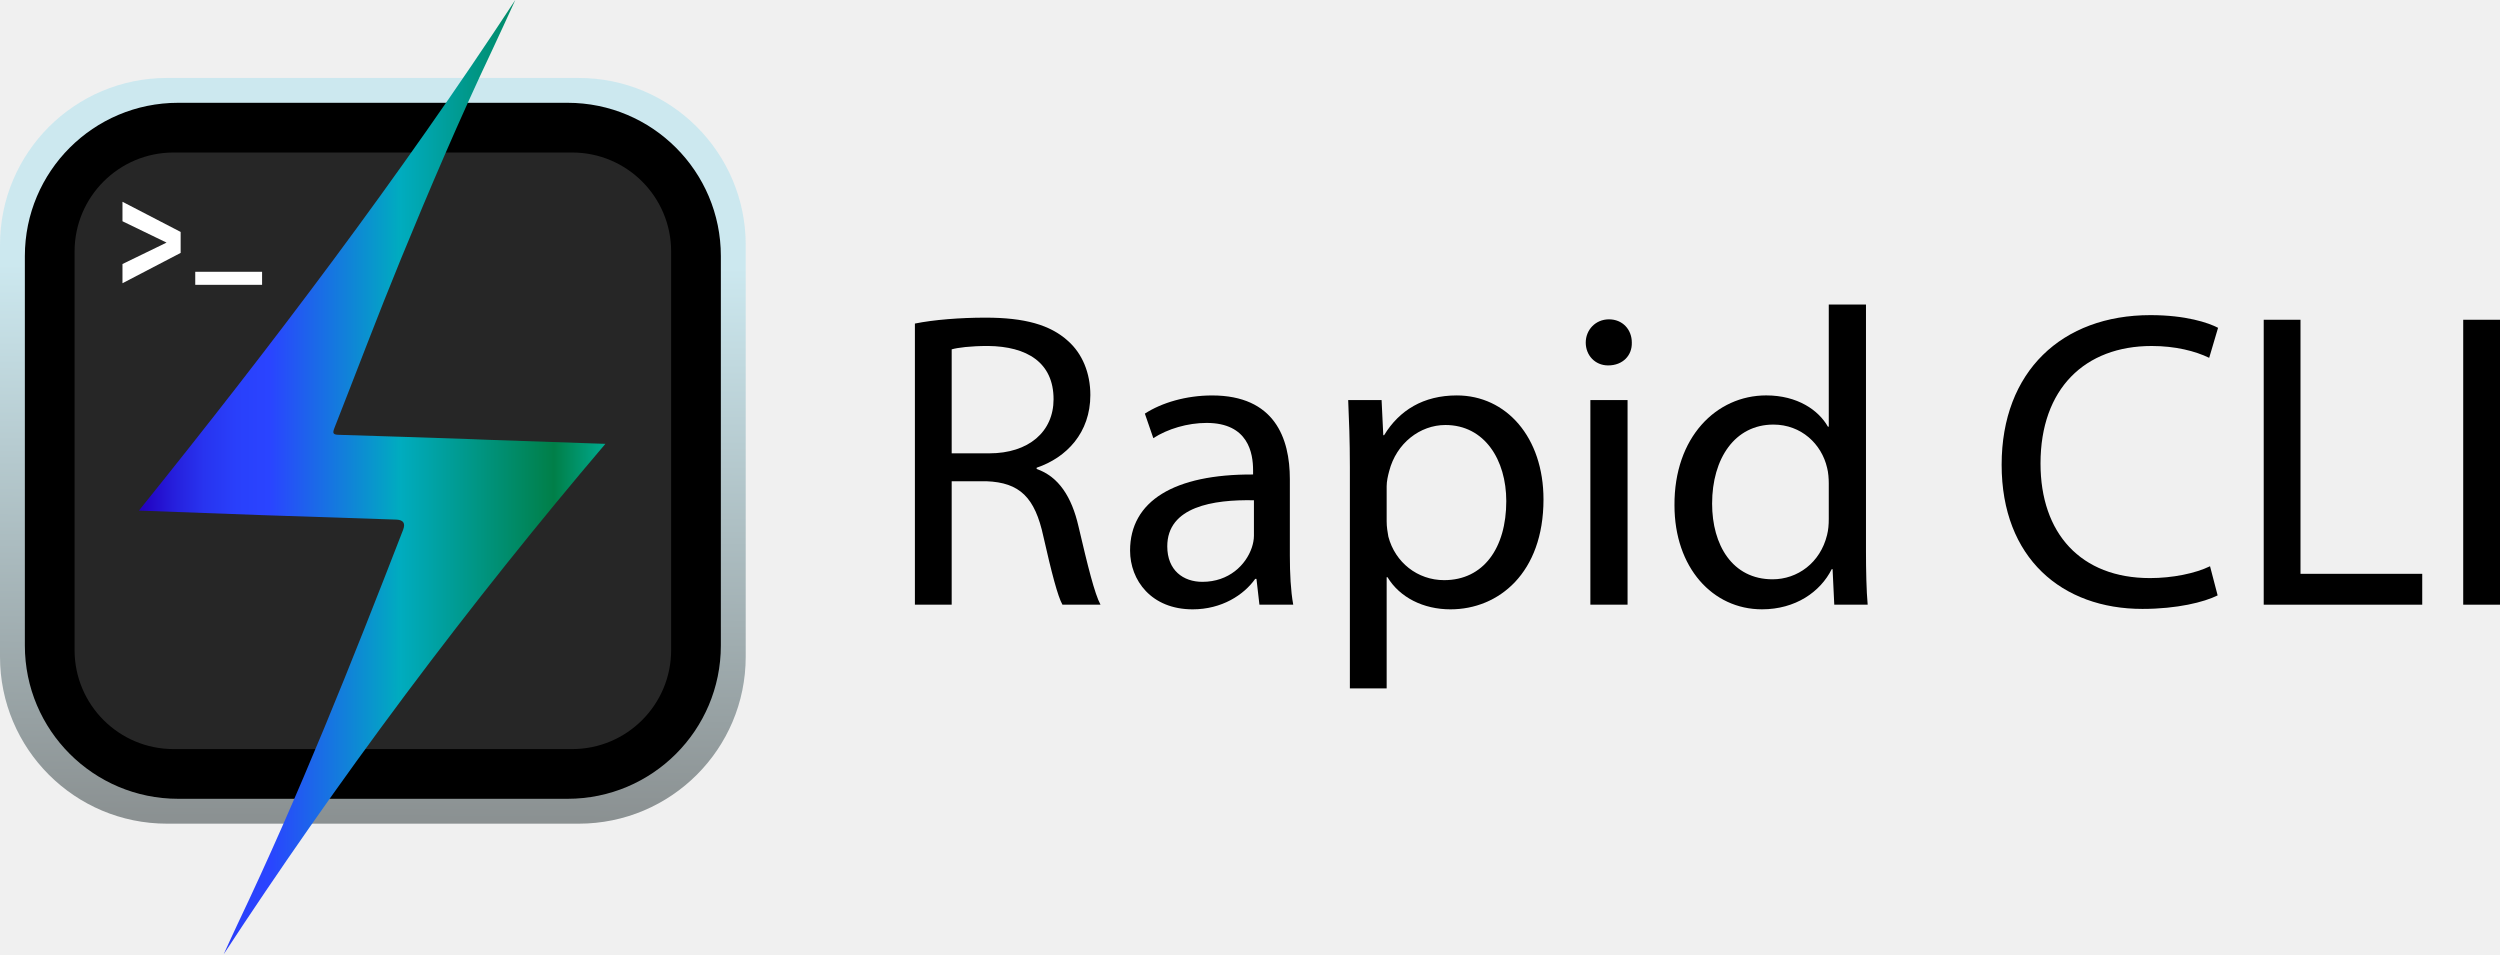
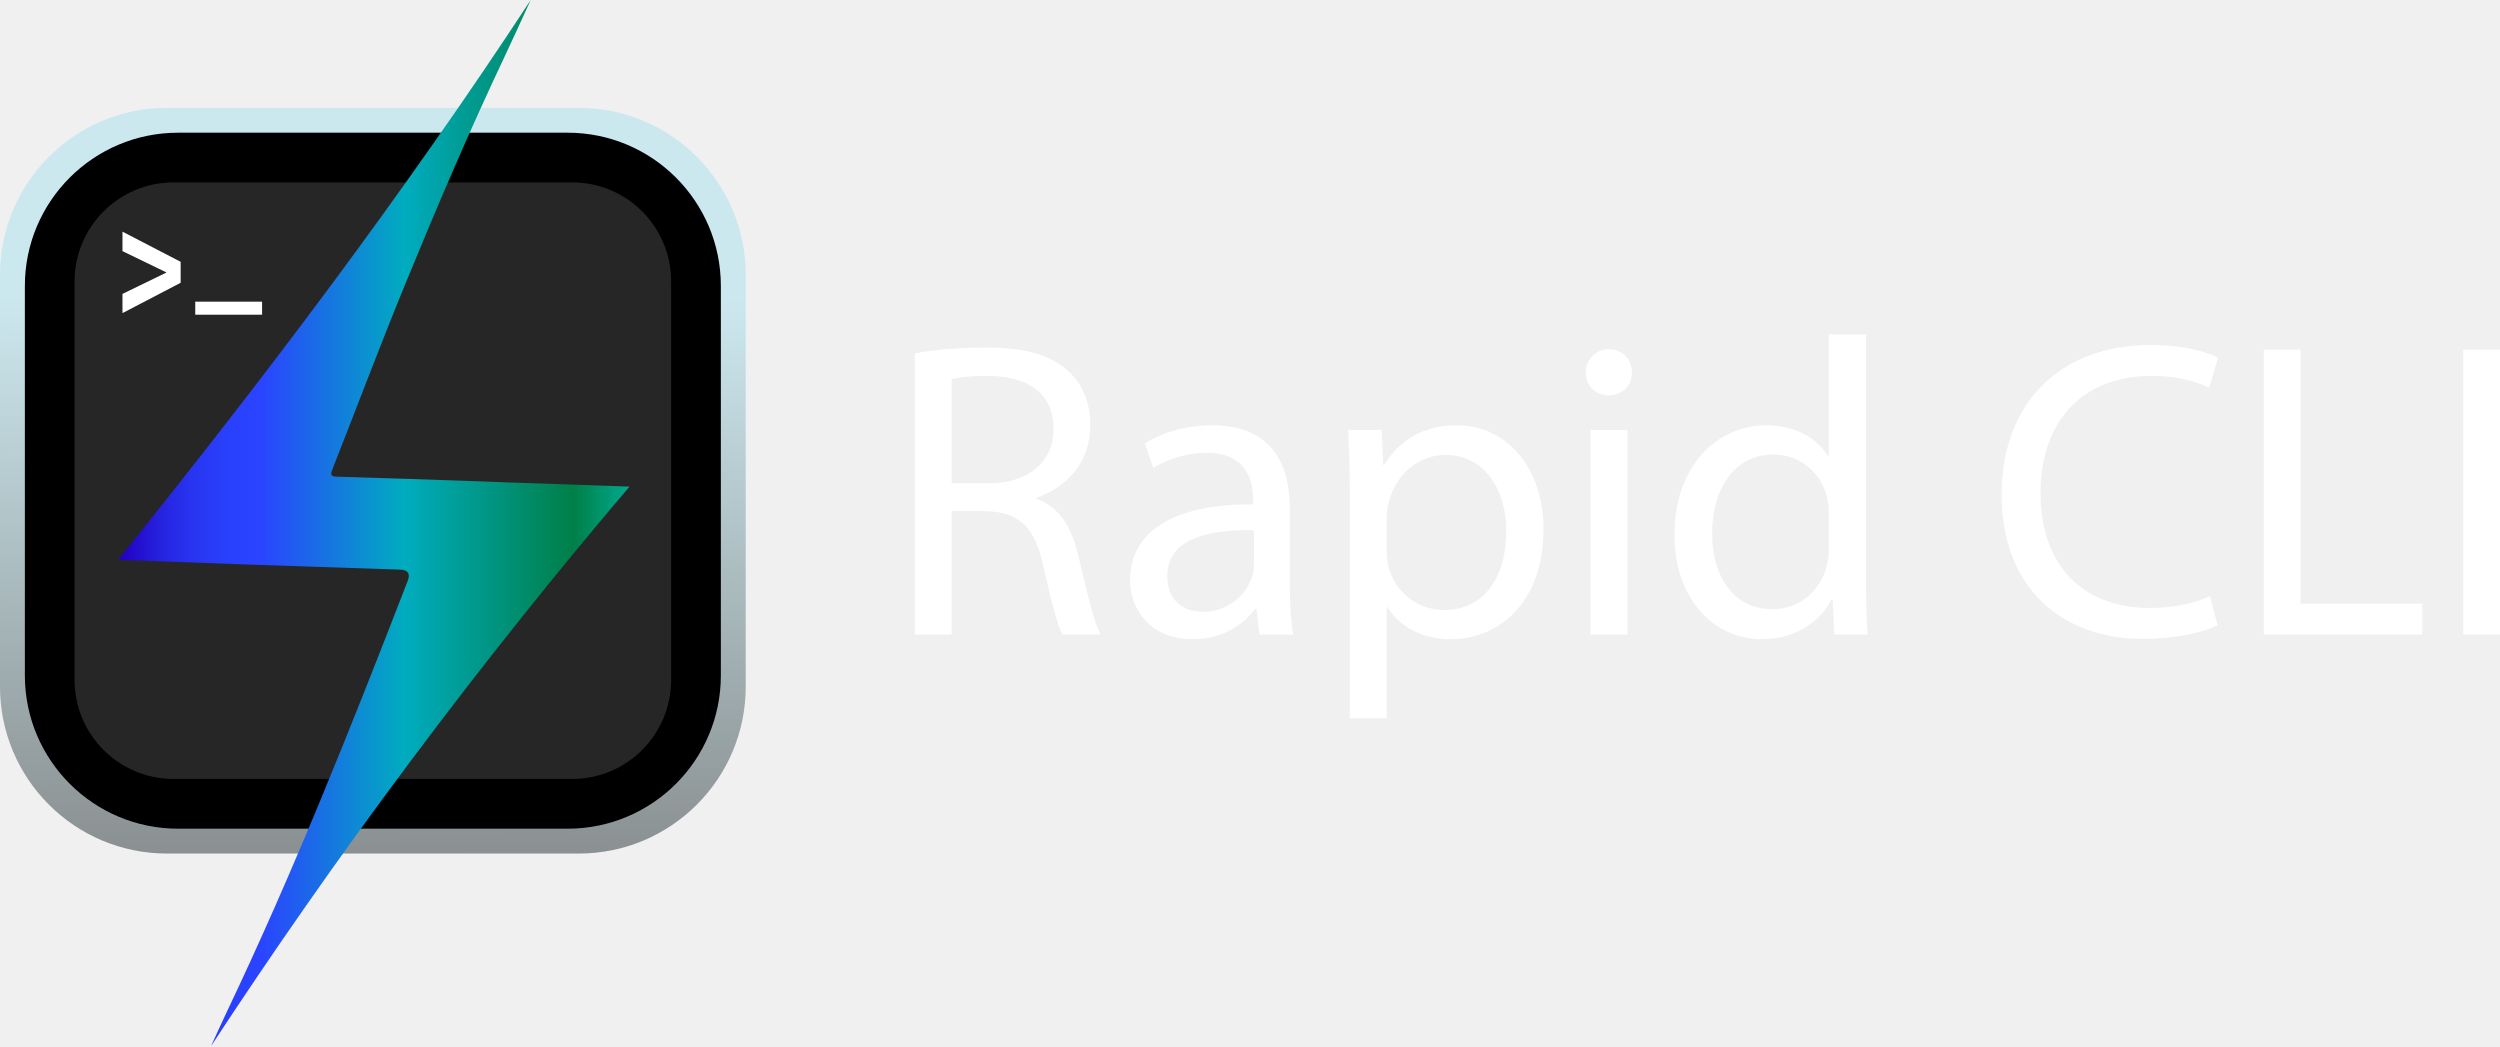
- <svg xmlns="http://www.w3.org/2000/svg" id="a" viewBox="0 0 1419.04 541.66">
+ <svg xmlns="http://www.w3.org/2000/svg" id="a" viewBox="0 0 1419.04 593.82">
  <defs>
    <style>.d{fill:url(#c);}.e{fill:url(#b);}.f{fill:#fff;}.g{fill:#262626;}</style>
-     <linearGradient id="b" x1="212.33" y1="142.51" x2="209.74" y2="565.38" gradientTransform="matrix(1, 0, 0, 1, 0, 0)" gradientUnits="userSpaceOnUse">
+     <linearGradient id="b" x1="212.33" y1="159.47" x2="209.74" y2="582.34" gradientTransform="matrix(1, 0, 0, 1, 0, 0)" gradientUnits="userSpaceOnUse">
      <stop offset=".02" stop-color="#cce8ef" />
      <stop offset="1" stop-color="#767574" />
    </linearGradient>
-     <linearGradient id="c" x1="78.85" y1="-1901.68" x2="343.63" y2="-1901.68" gradientTransform="translate(0 -1630.86) scale(1 -1)" gradientUnits="userSpaceOnUse">
+     <linearGradient id="c" x1="67.03" y1="-1893.84" x2="357.31" y2="-1893.84" gradientTransform="translate(0 -1596.93) scale(1 -1)" gradientUnits="userSpaceOnUse">
      <stop offset="0" stop-color="#2300bf" />
      <stop offset=".02" stop-color="#2307c6" />
      <stop offset=".08" stop-color="#2621de" />
      <stop offset=".14" stop-color="#2834f0" />
      <stop offset=".21" stop-color="#2940fb" />
      <stop offset=".28" stop-color="#2a44ff" />
      <stop offset=".56" stop-color="#00acbf" />
      <stop offset=".89" stop-color="#007f48" />
      <stop offset="1" stop-color="#00aa8f" />
    </linearGradient>
  </defs>
  <g>
-     <rect class="e" y="44.25" width="423.28" height="423.28" rx="94.77" ry="94.77" />
-     <rect x="14.11" y="58.35" width="395.06" height="395.06" rx="87.01" ry="87.01" />
-     <rect class="g" x="42.33" y="86.57" width="338.62" height="338.62" rx="56.19" ry="56.19" />
+     <rect class="e" y="61.21" width="423.28" height="423.28" rx="94.77" ry="94.77" />
+     <rect x="14.11" y="75.32" width="395.06" height="395.06" rx="87.01" ry="87.01" />
+     <rect class="g" x="42.33" y="103.53" width="338.62" height="338.62" rx="56.19" ry="56.19" />
  </g>
  <g>
-     <path d="M519.32,183.66c10.56-2.16,25.67-3.36,40.07-3.36,22.32,0,36.71,4.08,46.79,13.2,8.16,7.2,12.72,18.24,12.72,30.71,0,21.35-13.44,35.51-30.48,41.27v.72c12.48,4.32,19.92,15.84,23.76,32.63,5.28,22.56,9.12,38.15,12.48,44.39h-21.6c-2.64-4.56-6.24-18.48-10.8-38.63-4.8-22.32-13.44-30.71-32.39-31.43h-19.68v70.06h-20.88V183.66Zm20.88,73.66h21.35c22.31,0,36.47-12.24,36.47-30.71,0-20.88-15.12-29.99-37.19-30.23-10.08,0-17.28,.96-20.64,1.92v59.03Z" />
-     <path d="M714.87,343.23l-1.68-14.64h-.72c-6.48,9.12-18.96,17.28-35.51,17.28-23.52,0-35.51-16.56-35.51-33.35,0-28.07,24.95-43.43,69.82-43.19v-2.4c0-9.6-2.64-26.87-26.39-26.87-10.8,0-22.08,3.36-30.24,8.64l-4.8-13.92c9.6-6.24,23.52-10.32,38.15-10.32,35.51,0,44.15,24.24,44.15,47.51v43.43c0,10.08,.48,19.92,1.92,27.83h-19.2Zm-3.12-59.27c-23.04-.48-49.19,3.6-49.19,26.15,0,13.68,9.12,20.15,19.92,20.15,15.12,0,24.72-9.6,28.07-19.43,.72-2.16,1.2-4.56,1.2-6.72v-20.15Z" />
-     <path d="M766.21,265c0-14.88-.48-26.88-.96-37.91h18.96l.96,19.92h.48c8.64-14.16,22.31-22.56,41.27-22.56,28.07,0,49.19,23.76,49.19,59.03,0,41.75-25.44,62.39-52.79,62.39-15.36,0-28.79-6.72-35.75-18.24h-.48v63.11h-20.88v-125.73Zm20.88,30.95c0,3.12,.48,6,.96,8.64,3.84,14.64,16.56,24.71,31.67,24.71,22.32,0,35.27-18.23,35.27-44.87,0-23.27-12.24-43.19-34.55-43.19-14.4,0-27.84,10.32-31.91,26.15-.72,2.64-1.44,5.76-1.44,8.64v19.92Z" />
-     <path d="M926.24,194.46c.24,7.2-5.04,12.96-13.44,12.96-7.44,0-12.71-5.76-12.71-12.96s5.52-13.2,13.2-13.2,12.96,5.76,12.96,13.2Zm-23.52,148.77v-116.14h21.11v116.14h-21.11Z" />
-     <path d="M1059.16,172.86v140.37c0,10.32,.24,22.08,.96,29.99h-18.96l-.96-20.16h-.48c-6.48,12.96-20.64,22.8-39.59,22.8-28.07,0-49.67-23.76-49.67-59.03-.24-38.63,23.76-62.39,52.07-62.39,17.76,0,29.75,8.4,35.03,17.76h.48v-69.35h21.12Zm-21.12,101.5c0-2.64-.24-6.24-.96-8.88-3.12-13.44-14.64-24.48-30.47-24.48-21.84,0-34.79,19.2-34.79,44.87,0,23.52,11.52,42.95,34.31,42.95,14.16,0,27.11-9.36,30.95-25.19,.72-2.88,.96-5.76,.96-9.12v-20.16Z" />
-     <path d="M1258.78,337.95c-7.68,3.84-23.04,7.68-42.71,7.68-45.59,0-79.91-28.79-79.91-81.82s34.31-84.94,84.46-84.94c20.16,0,32.87,4.32,38.39,7.2l-5.04,17.04c-7.92-3.84-19.2-6.72-32.63-6.72-37.91,0-63.11,24.23-63.11,66.71,0,39.59,22.8,65.03,62.15,65.03,12.72,0,25.68-2.64,34.07-6.72l4.32,16.56Z" />
-     <path d="M1284.92,181.5h20.88v144.21h69.1v17.52h-89.98V181.5Z" />
-     <path d="M1419.04,181.5v161.73h-20.88V181.5h20.88Z" />
+     <path class="f" d="M519.32,200.62c10.56-2.16,25.67-3.36,40.07-3.36,22.32,0,36.71,4.08,46.79,13.2,8.16,7.2,12.72,18.24,12.72,30.71,0,21.35-13.44,35.51-30.48,41.27v.72c12.48,4.32,19.92,15.84,23.76,32.63,5.28,22.56,9.12,38.15,12.48,44.39h-21.6c-2.64-4.56-6.24-18.48-10.8-38.63-4.8-22.32-13.44-30.71-32.39-31.43h-19.68v70.06h-20.88V200.62Zm20.88,73.66h21.35c22.31,0,36.47-12.24,36.47-30.71,0-20.88-15.12-29.99-37.19-30.23-10.08,0-17.28,.96-20.64,1.92v59.03Z" />
+     <path class="f" d="M714.87,360.19l-1.68-14.64h-.72c-6.48,9.12-18.96,17.28-35.51,17.28-23.52,0-35.51-16.56-35.51-33.35,0-28.07,24.95-43.43,69.82-43.19v-2.4c0-9.6-2.64-26.87-26.39-26.87-10.8,0-22.08,3.36-30.24,8.64l-4.8-13.92c9.6-6.24,23.52-10.32,38.15-10.32,35.51,0,44.15,24.24,44.15,47.51v43.43c0,10.08,.48,19.92,1.92,27.83h-19.2Zm-3.12-59.27c-23.04-.48-49.19,3.6-49.19,26.15,0,13.68,9.12,20.15,19.92,20.15,15.12,0,24.72-9.6,28.07-19.43,.72-2.16,1.2-4.56,1.2-6.72v-20.15Z" />
+     <path class="f" d="M766.21,281.96c0-14.88-.48-26.88-.96-37.91h18.96l.96,19.92h.48c8.64-14.16,22.31-22.56,41.27-22.56,28.07,0,49.19,23.76,49.19,59.03,0,41.75-25.44,62.39-52.79,62.39-15.36,0-28.79-6.72-35.75-18.24h-.48v63.11h-20.88v-125.73Zm20.88,30.95c0,3.12,.48,6,.96,8.64,3.84,14.64,16.56,24.71,31.67,24.71,22.32,0,35.27-18.23,35.27-44.87,0-23.27-12.24-43.19-34.55-43.19-14.4,0-27.84,10.32-31.91,26.15-.72,2.64-1.44,5.76-1.44,8.64v19.92Z" />
+     <path class="f" d="M926.24,211.42c.24,7.2-5.04,12.96-13.44,12.96-7.44,0-12.71-5.76-12.71-12.96s5.52-13.2,13.2-13.2,12.96,5.76,12.96,13.2Zm-23.52,148.77v-116.14h21.11v116.14h-21.11Z" />
+     <path class="f" d="M1059.16,189.82v140.37c0,10.32,.24,22.08,.96,29.99h-18.96l-.96-20.16h-.48c-6.48,12.96-20.64,22.8-39.59,22.8-28.07,0-49.67-23.76-49.67-59.03-.24-38.63,23.76-62.39,52.07-62.39,17.76,0,29.75,8.4,35.03,17.76h.48v-69.35h21.12Zm-21.12,101.5c0-2.64-.24-6.24-.96-8.88-3.12-13.44-14.64-24.48-30.47-24.48-21.84,0-34.79,19.2-34.79,44.87,0,23.52,11.52,42.95,34.31,42.95,14.16,0,27.11-9.36,30.95-25.19,.72-2.88,.96-5.76,.96-9.12v-20.16Z" />
+     <path class="f" d="M1258.78,354.91c-7.68,3.84-23.04,7.68-42.71,7.68-45.59,0-79.91-28.79-79.91-81.82s34.31-84.94,84.46-84.94c20.16,0,32.87,4.32,38.39,7.2l-5.04,17.04c-7.92-3.84-19.2-6.72-32.63-6.72-37.91,0-63.11,24.23-63.11,66.71,0,39.59,22.8,65.03,62.15,65.03,12.72,0,25.68-2.64,34.07-6.72l4.32,16.56Z" />
+     <path class="f" d="M1284.92,198.46h20.88v144.21h69.1v17.52h-89.98V198.46Z" />
+     <path class="f" d="M1419.04,198.46v161.73h-20.88V198.46h20.88Z" />
  </g>
-   <path class="d" d="M292.48,0C226.69,100.42,154.48,195.85,78.85,289.82c24.19,.89,47.12,1.77,70.04,2.58,25.32,.88,50.64,1.69,75.97,2.53,4.07,.13,5.39,2.06,3.96,5.78-29.2,75.34-59.02,150.42-93.78,223.42-2.77,5.81-5.38,11.68-8.07,17.52,31.05-47.42,65.32-96.7,103.07-147.24,38.31-51.27,76.4-98.73,113.59-142.48-.76-.03-4.97-.17-5.74-.19-70.28-2.36-64.89-2.29-70.09-2.47-25.18-.86-50.37-1.71-75.55-2.46-2.98-.08-3.66-.74-2.51-3.66,12.62-32.04,24.73-64.29,37.82-96.14,16.38-39.89,33.32-79.55,51.8-118.53,4.48-9.45,8.76-18.99,13.13-28.47v-.02Z" />
-   <path class="f" d="M102.54,143.55l-33.02,17.22v-10.91l31.12-15.12v5.92l-31.12-15.07v-11.06l33.02,17.12v11.89Z" />
-   <path class="f" d="M110.83,154.27h37.93v7.4h-37.93v-7.4Z" />
+   <path class="f" d="M102.54,160.51l-33.02,17.22v-10.91l31.12-15.12v5.92l-31.12-15.07v-11.06l33.02,17.12v11.89Z" />
+   <path class="f" d="M110.83,171.23h37.93v7.4h-37.93v-7.4Z" />
+   <path class="d" d="M301.24,0C229.11,110.09,149.95,214.71,67.03,317.73c26.52,.98,51.65,1.94,76.79,2.83,27.76,.97,55.52,1.85,83.28,2.77,4.47,.15,5.91,2.26,4.34,6.34-32.01,82.59-64.7,164.91-102.82,244.94-3.03,6.37-5.9,12.81-8.85,19.21,34.05-51.98,71.61-106.01,113-161.42,42-56.2,83.76-108.23,124.53-156.2-.84-.03-5.45-.18-6.29-.21-77.05-2.59-71.14-2.52-76.84-2.71-27.6-.94-55.22-1.88-82.82-2.7-3.26-.09-4.01-.81-2.75-4.01,13.84-35.12,27.12-70.48,41.46-105.4,17.96-43.73,36.52-87.21,56.78-129.94,4.91-10.36,9.6-20.81,14.39-31.22v-.02Z" />
</svg>
